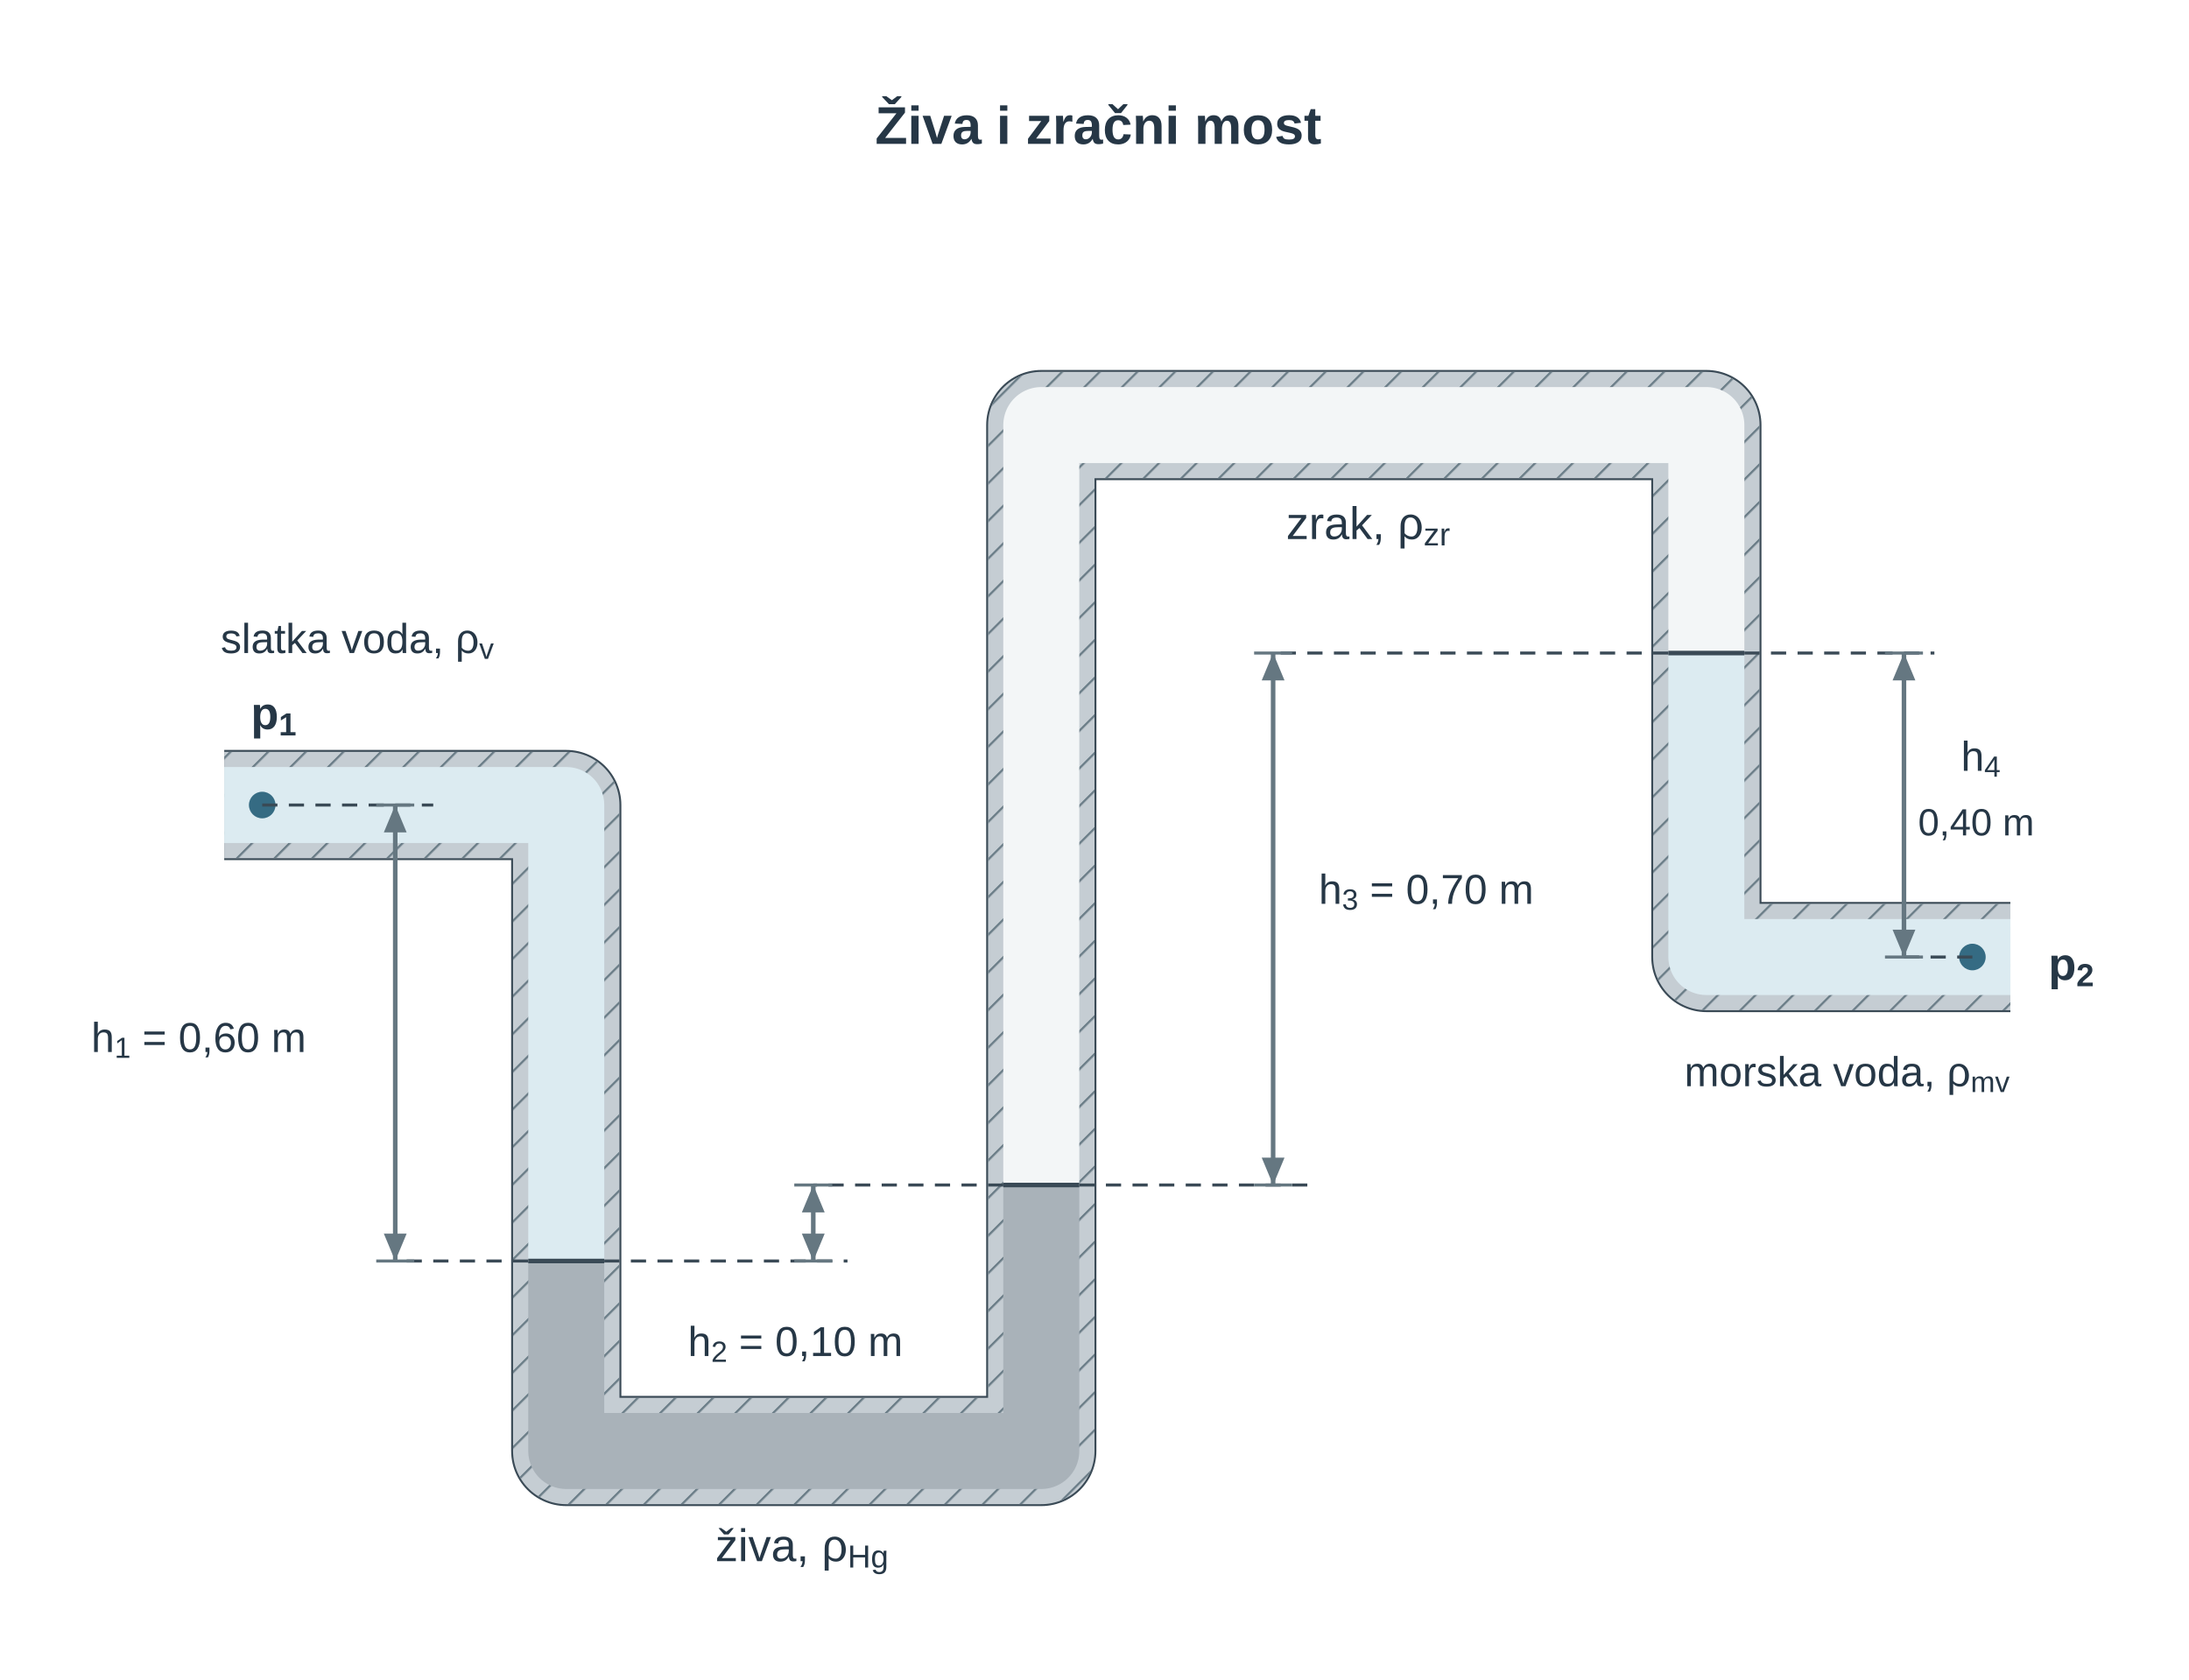
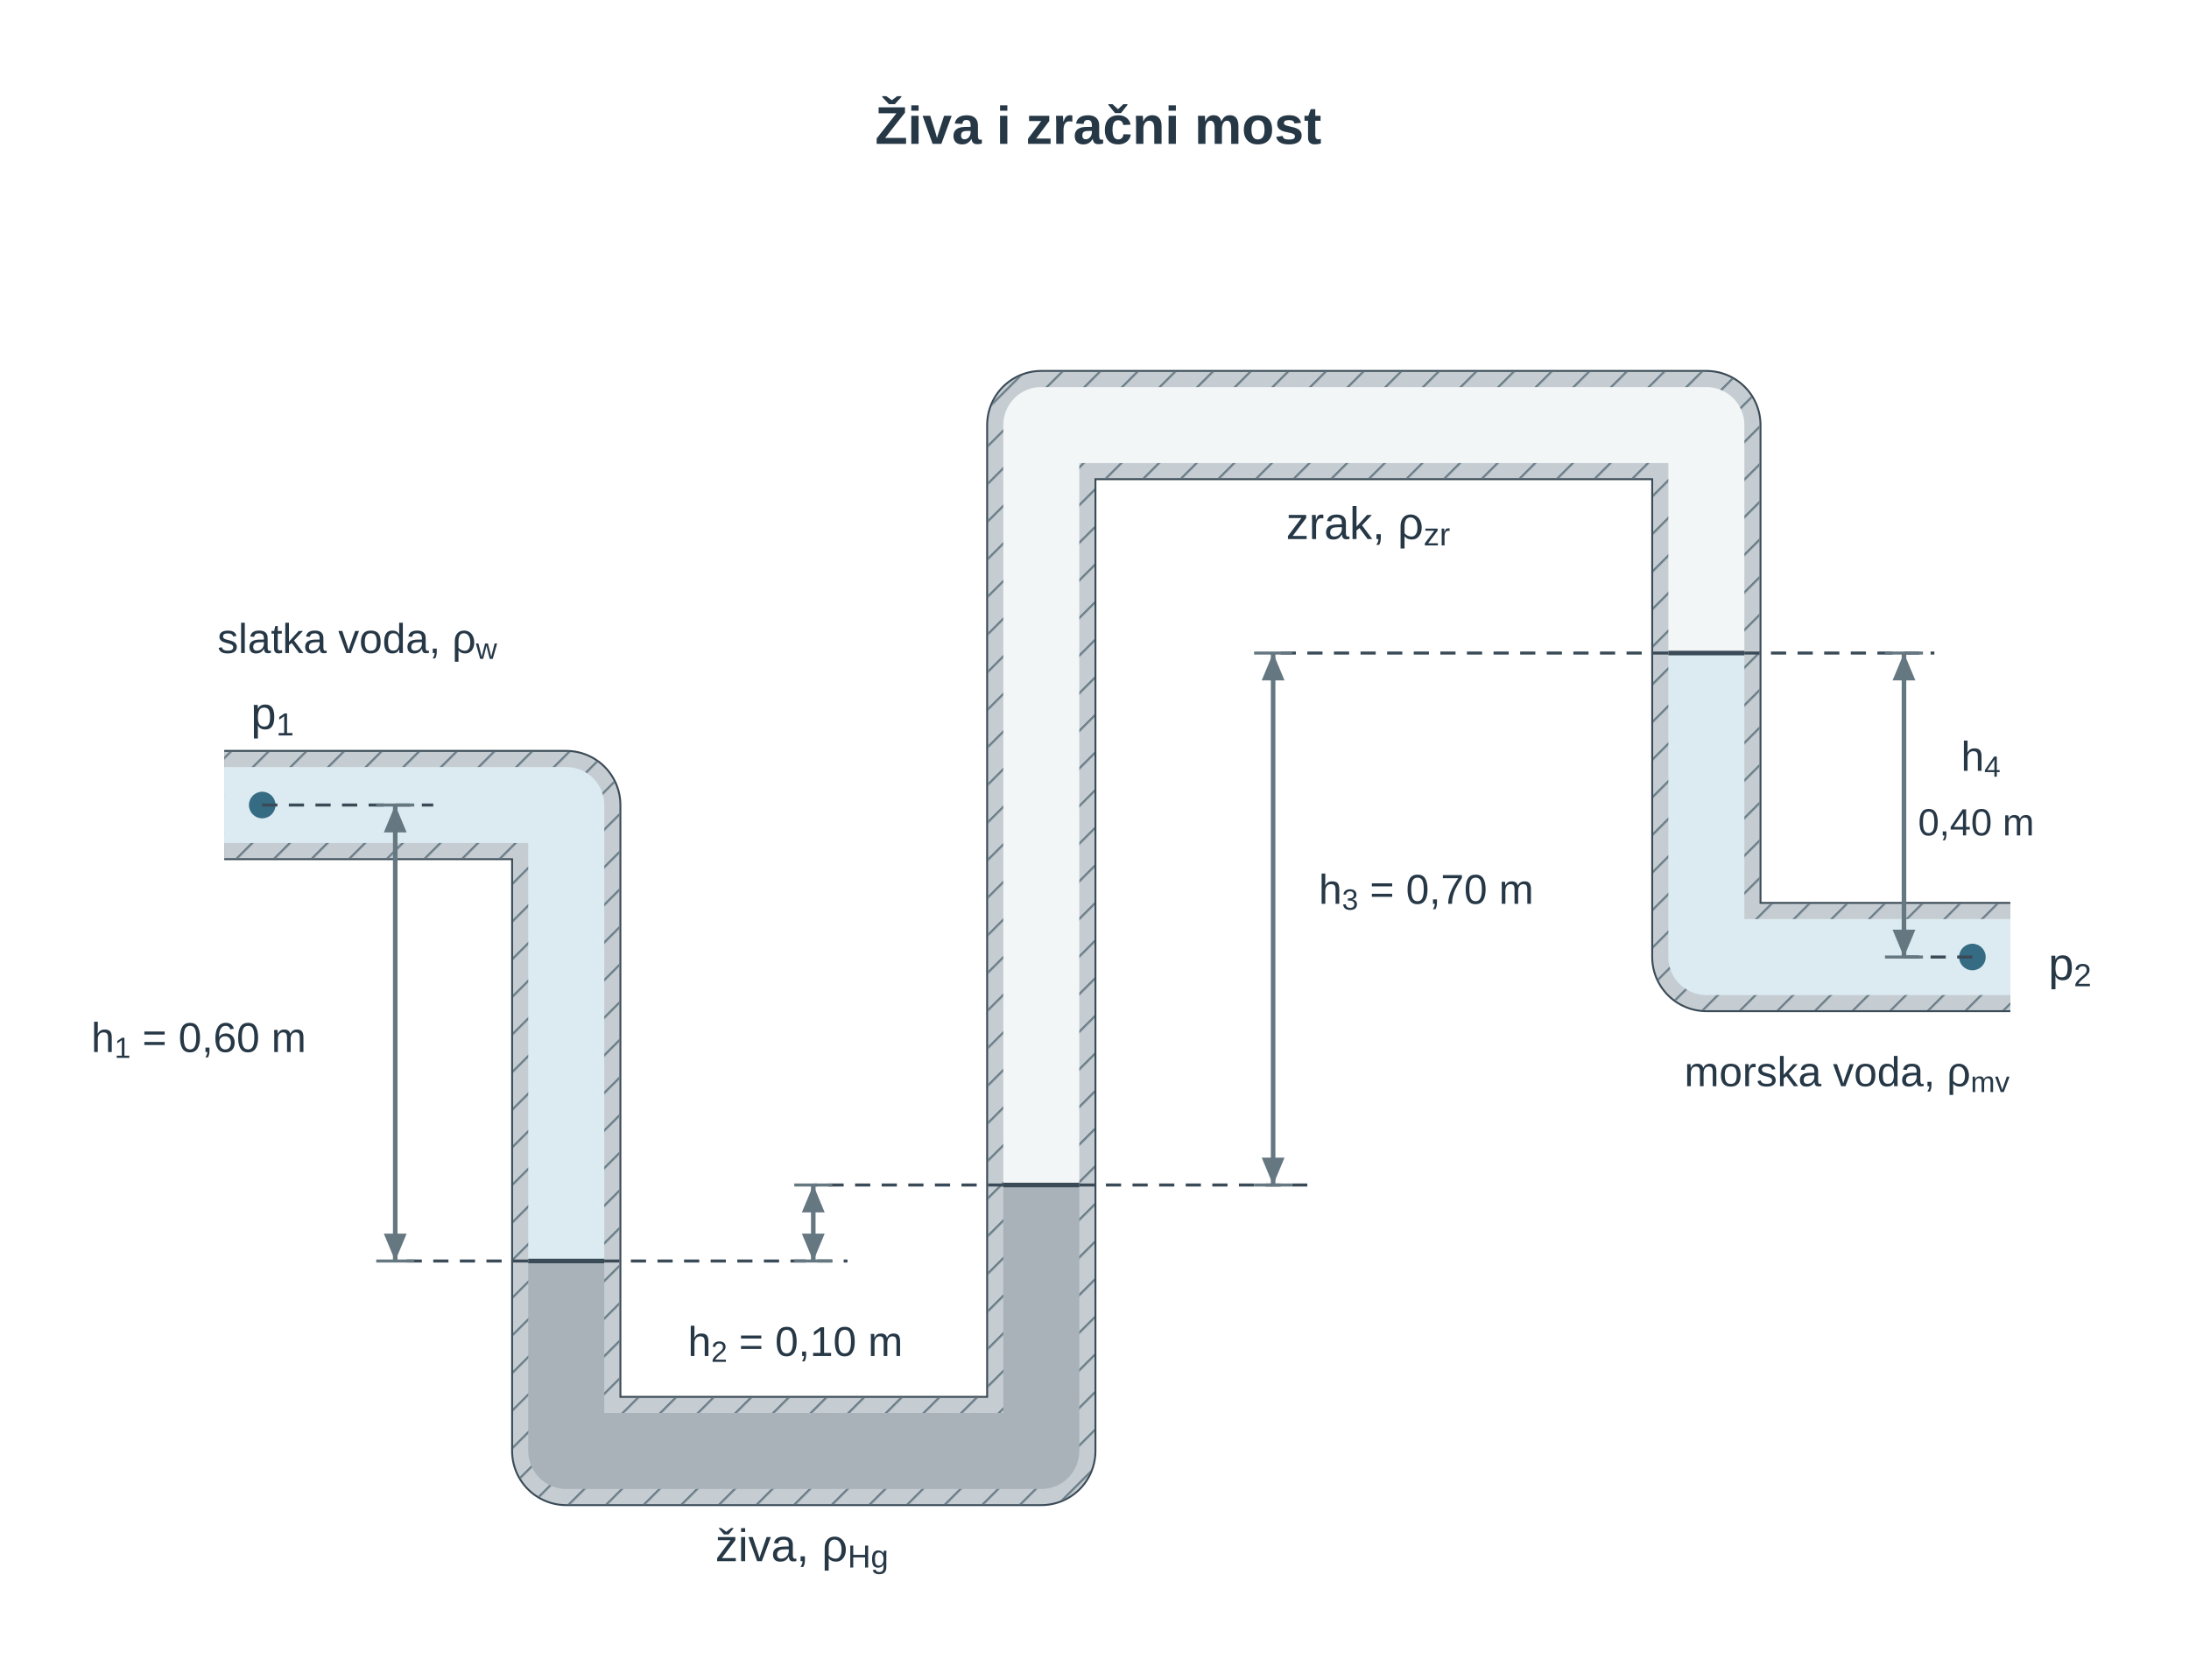
<svg xmlns="http://www.w3.org/2000/svg" viewBox="0 0 576 442" role="img" aria-labelledby="u03v1dm_title u03v1dm_desc" preserveAspectRatio="xMidYMid meet" style="display:block;width:100%;max-width:576px;height:auto;">
  <defs>
    <pattern id="u03v1dm_zrak" width="10" height="10" patternUnits="userSpaceOnUse">
      <rect width="10" height="10" fill="#f3f6f7" />
      <circle cx="5" cy="5" r="0.8" fill="#f3f6f7" />
    </pattern>
    <marker id="u03v1dm_dim" markerWidth="7" markerHeight="6" refX="7" refY="3" orient="auto">
      <path d="M0,0 L0,6 L7,3 z" fill="#356b83" />
    </marker>
    <marker id="u03v1dm_dimL" markerWidth="7" markerHeight="6" refX="7" refY="3" orient="auto-start-reverse">
      <path d="M0,0 L0,6 L7,3 z" fill="#356b83" />
    </marker>
    <marker id="u03v1dm_pr" markerWidth="6" markerHeight="4" refX="5" refY="2" orient="auto">
      <path d="M0,0 L0,4 L6,2 z" fill="#356b83" />
    </marker>
    <marker id="u03v1dm_grayarrow" markerWidth="6" markerHeight="4" refX="5" refY="2" orient="auto">
      <path d="M0,0 L0,4 L6,2 z" fill="#3a4a56" />
    </marker>
    <marker id="u03v1dm_airarrow" markerWidth="6" markerHeight="4" refX="5" refY="2" orient="auto">
      <path d="M0,0 L0,4 L6,2 z" fill="#356b83" />
    </marker>
    <marker id="u03p2_dim" markerWidth="6" markerHeight="5" refX="6" refY="2.5" orient="auto">
      <path d="M0 0 L0 5 L6 2.5 Z" fill="#657781" stroke="none" stroke-width="1.2" />
    </marker>
    <marker id="u03p2_dimL" markerWidth="6" markerHeight="5" refX="6" refY="2.5" orient="auto-start-reverse">
      <path d="M0 0 L0 5 L6 2.5 Z" fill="#657781" stroke="none" stroke-width="1.2" />
    </marker>
    <pattern id="u03p2_hatch" width="7" height="7" patternUnits="userSpaceOnUse" patternTransform="rotate(45)">
      <line x1="0" y1="0" x2="0" y2="7" stroke="#657781" stroke-width="1.1" />
    </pattern>
  </defs>
  <g id="u03v1dm_title-scene-1" transform="translate(-1 -8.1333)">
    <g font-family="Arial, Liberation Sans, sans-serif">
      <text x="290" y="46" font-family="Arial, Liberation Sans, sans-serif" font-size="14" fill="#263746" text-anchor="middle" font-weight="700">Živa i zračni most</text>
      <path d="M60 220 H150 V390 H275 V120 H450 V260 H530" fill="none" stroke="#3a4a56" stroke-width="29" stroke-linejoin="round" />
      <path d="M60 220 H150 V390 H275 V120 H450 V260 H530" fill="none" stroke="#c5cdd3" stroke-width="28" stroke-linejoin="round" />
      <path d="M60 220 H150 V390 H275 V120 H450 V260 H530" fill="none" stroke="url(#u03p2_hatch)" stroke-width="28" stroke-linejoin="round" />
      <path d="M60 220 H150 V340" fill="none" stroke="#dcebf1" stroke-width="20" stroke-linejoin="round" />
      <path d="M150 340 V390 H275 V320" fill="none" stroke="#a9b2b9" stroke-width="20" stroke-linejoin="round" />
      <path d="M275 320 V120 H450 V180" fill="none" stroke="url(#u03v1dm_zrak)" stroke-width="20" stroke-linejoin="round" />
      <path d="M450 180 V260 H530" fill="none" stroke="#dcebf1" stroke-width="20" stroke-linejoin="round" />
      <line x1="140" y1="340" x2="160" y2="340" stroke="#3a4a56" stroke-width="1.2" />
      <line x1="265" y1="320" x2="285" y2="320" stroke="#3a4a56" stroke-width="1.2" />
      <line x1="440" y1="180" x2="460" y2="180" stroke="#3a4a56" stroke-width="1.2" />
      <circle cx="70" cy="220" r="3.5" fill="#356b83" />
-       <text x="67" y="200" font-family="Arial, Liberation Sans, sans-serif" font-size="12" fill="#263746" text-anchor="start" font-weight="700">p<tspan baseline-shift="sub" font-size="0.7em">1</tspan>
+       <text x="67" y="200" font-family="Arial, Liberation Sans, sans-serif" font-size="12" fill="#263746" text-anchor="start">p<tspan baseline-shift="sub" font-size="0.7em">1</tspan>
      </text>
      <circle cx="520" cy="260" r="3.5" fill="#356b83" />
-       <text x="515" y="240" font-family="Arial, Liberation Sans, sans-serif" font-size="12" fill="#263746" text-anchor="start" font-weight="700" transform="translate(25 26)">p<tspan baseline-shift="sub" font-size="0.7em">2</tspan>
+       <text x="515" y="240" font-family="Arial, Liberation Sans, sans-serif" font-size="12" fill="#263746" text-anchor="start" transform="translate(25 26)">p<tspan baseline-shift="sub" font-size="0.7em">2</tspan>
      </text>
-       <text x="95" y="192" font-family="Arial, Liberation Sans, sans-serif" font-size="11" fill="#263746" text-anchor="middle" transform="translate(0 -12)">slatka voda, ρ<tspan baseline-shift="sub" font-size="0.7em">v</tspan>
+       <text x="95" y="192" font-family="Arial, Liberation Sans, sans-serif" font-size="11" fill="#263746" text-anchor="middle" transform="translate(0 -12)">slatka voda, ρ<tspan baseline-shift="sub" font-size="0.7em">w</tspan>
      </text>
      <text x="487" y="294" font-family="Arial, Liberation Sans, sans-serif" font-size="11" fill="#263746" text-anchor="middle">morska voda, ρ<tspan baseline-shift="sub" font-size="0.7em">mv</tspan>
      </text>
      <text x="361" y="150" font-family="Arial, Liberation Sans, sans-serif" font-size="12" fill="#263746" text-anchor="middle">zrak, ρ<tspan baseline-shift="sub" font-size="0.7em">zr</tspan>
      </text>
      <text x="212" y="419" font-family="Arial, Liberation Sans, sans-serif" font-size="12" fill="#263746" text-anchor="middle">živa, ρ<tspan baseline-shift="sub" font-size="0.7em">Hg</tspan>
      </text>
      <line x1="70" y1="220" x2="115" y2="220" stroke="#3a4a56" stroke-width="0.8" stroke-dasharray="4,3" />
      <line x1="140" y1="340" x2="105" y2="340" stroke="#3a4a56" stroke-width="0.8" stroke-dasharray="4,3" />
      <line x1="160" y1="340" x2="224" y2="340" stroke="#3a4a56" stroke-width="0.8" stroke-dasharray="4,3" />
      <line x1="265" y1="320" x2="215" y2="320" stroke="#3a4a56" stroke-width="0.8" stroke-dasharray="4,3" />
      <line x1="285" y1="320" x2="346" y2="320" stroke="#3a4a56" stroke-width="0.8" stroke-dasharray="4,3" />
      <line x1="440" y1="180" x2="336" y2="180" stroke="#3a4a56" stroke-width="0.8" stroke-dasharray="4,3" />
      <line x1="460" y1="180" x2="510" y2="180" stroke="#3a4a56" stroke-width="0.8" stroke-dasharray="4,3" />
      <line x1="520" y1="260" x2="502" y2="260" stroke="#3a4a56" stroke-width="0.8" stroke-dasharray="4,3" />
      <line x1="100" y1="220" x2="110" y2="220" stroke="#657781" stroke-width="0.8" />
      <line x1="100" y1="340" x2="110" y2="340" stroke="#657781" stroke-width="0.8" />
-       <line x1="105" y1="220" x2="105" y2="340" stroke="#657781" stroke-width="1.2" marker-start="url(#u03p2_dimL)" marker-end="url(#u03p2_dim)" />
+       <line x1="105" y1="220" x2="105" y2="340" stroke="#657781" stroke-width="1.2" marker-start="url(#u03p2_dimL)" marker-end="url(#u03p2_dim)" data-mf1-role="dimension" />
      <text x="25" y="285" font-family="Arial, Liberation Sans, sans-serif" font-size="11" fill="#263746" text-anchor="start">h<tspan baseline-shift="sub" font-size="0.7em">1</tspan> = 0,60 m</text>
      <line x1="210" y1="320" x2="220" y2="320" stroke="#657781" stroke-width="0.8" />
      <line x1="210" y1="340" x2="220" y2="340" stroke="#657781" stroke-width="0.8" />
-       <line x1="215" y1="320" x2="215" y2="340" stroke="#657781" stroke-width="1.2" marker-start="url(#u03p2_dimL)" marker-end="url(#u03p2_dim)" />
+       <line x1="215" y1="320" x2="215" y2="340" stroke="#657781" stroke-width="1.2" marker-start="url(#u03p2_dimL)" marker-end="url(#u03p2_dim)" data-mf1-role="dimension" />
      <text x="182" y="365" font-family="Arial, Liberation Sans, sans-serif" font-size="11" fill="#263746" text-anchor="start">h<tspan baseline-shift="sub" font-size="0.7em">2</tspan> = 0,10 m</text>
      <line x1="331" y1="180" x2="341" y2="180" stroke="#657781" stroke-width="0.8" />
      <line x1="331" y1="320" x2="341" y2="320" stroke="#657781" stroke-width="0.8" />
-       <line x1="336" y1="180" x2="336" y2="320" stroke="#657781" stroke-width="1.2" marker-start="url(#u03p2_dimL)" marker-end="url(#u03p2_dim)" />
+       <line x1="336" y1="180" x2="336" y2="320" stroke="#657781" stroke-width="1.2" marker-start="url(#u03p2_dimL)" marker-end="url(#u03p2_dim)" data-mf1-role="dimension" />
      <text x="348" y="246" font-family="Arial, Liberation Sans, sans-serif" font-size="11" fill="#263746" text-anchor="start">h<tspan baseline-shift="sub" font-size="0.7em">3</tspan> = 0,70 m</text>
      <line x1="497" y1="180" x2="507" y2="180" stroke="#657781" stroke-width="0.8" />
      <line x1="497" y1="260" x2="507" y2="260" stroke="#657781" stroke-width="0.8" />
-       <line x1="502" y1="180" x2="502" y2="260" stroke="#657781" stroke-width="1.2" marker-start="url(#u03p2_dimL)" marker-end="url(#u03p2_dim)" />
+       <line x1="502" y1="180" x2="502" y2="260" stroke="#657781" stroke-width="1.2" marker-start="url(#u03p2_dimL)" marker-end="url(#u03p2_dim)" data-mf1-role="dimension" />
      <text x="517" y="211" font-family="Arial, Liberation Sans, sans-serif" font-size="11" fill="#263746" text-anchor="start">h<tspan baseline-shift="sub" font-size="0.7em">4</tspan>
      </text>
      <text x="521" y="228" font-family="Arial, Liberation Sans, sans-serif" font-size="10" fill="#263746" text-anchor="middle">0,40 m</text>
    </g>
  </g>
</svg>
